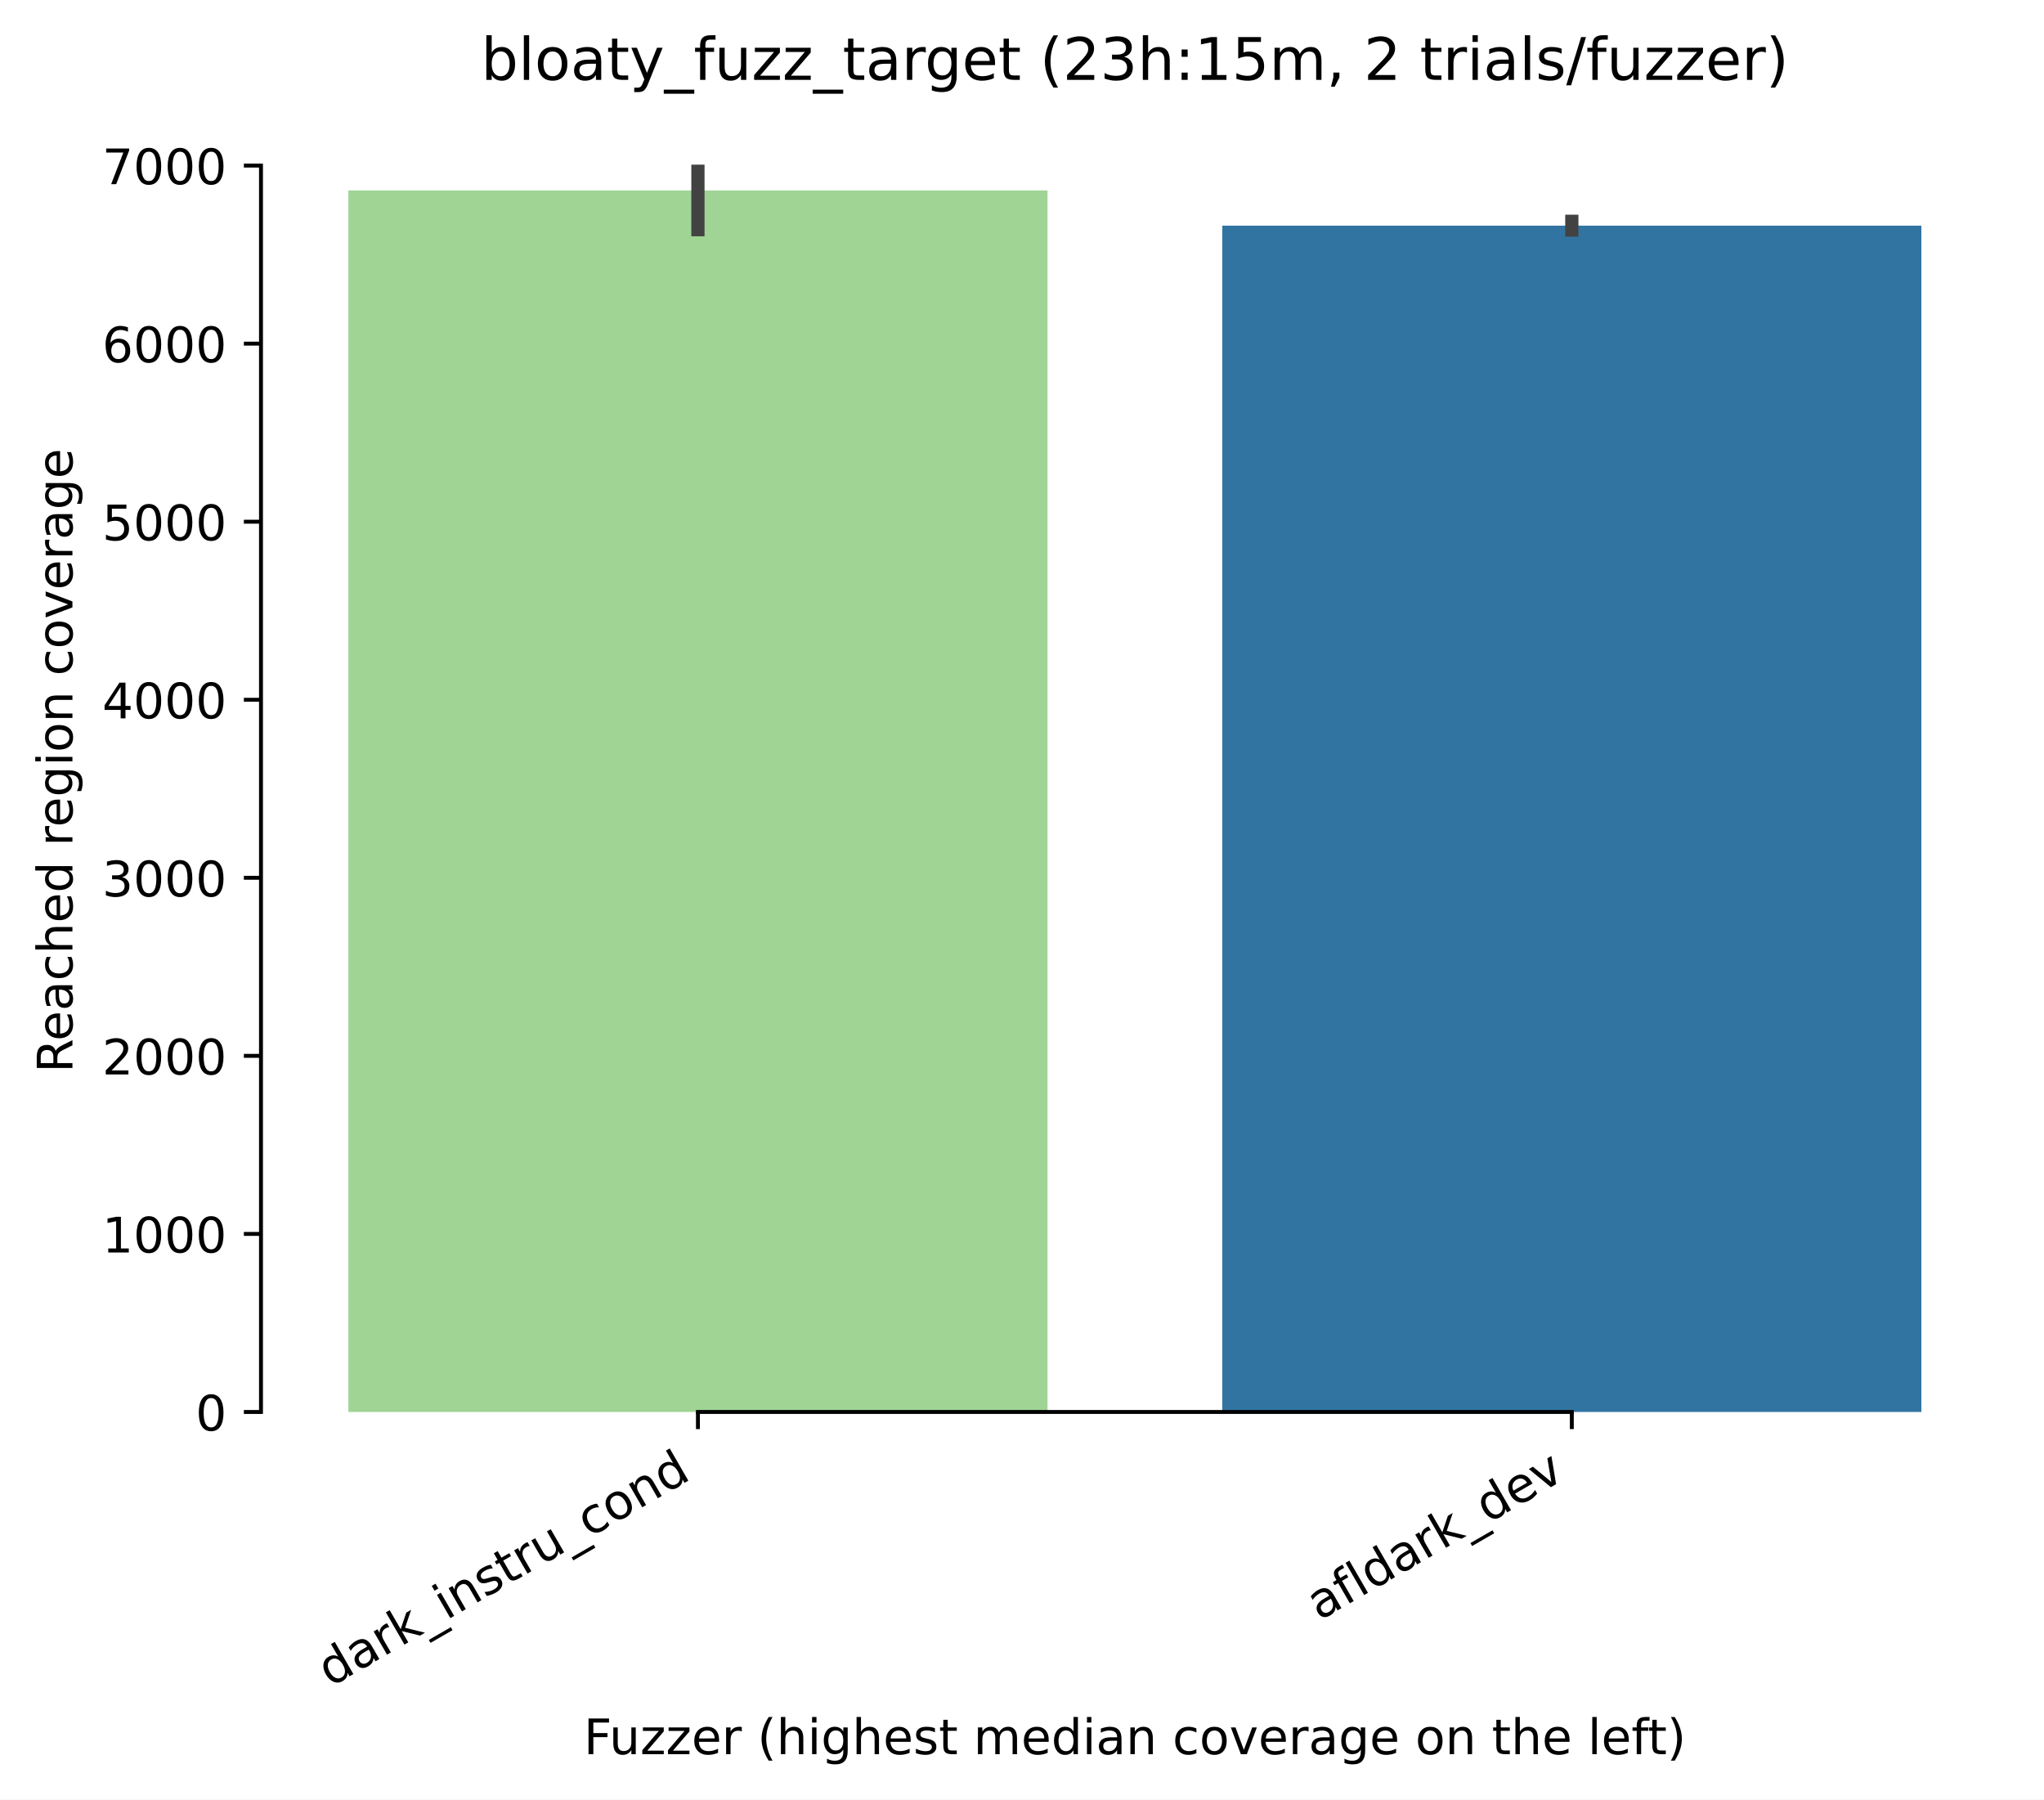
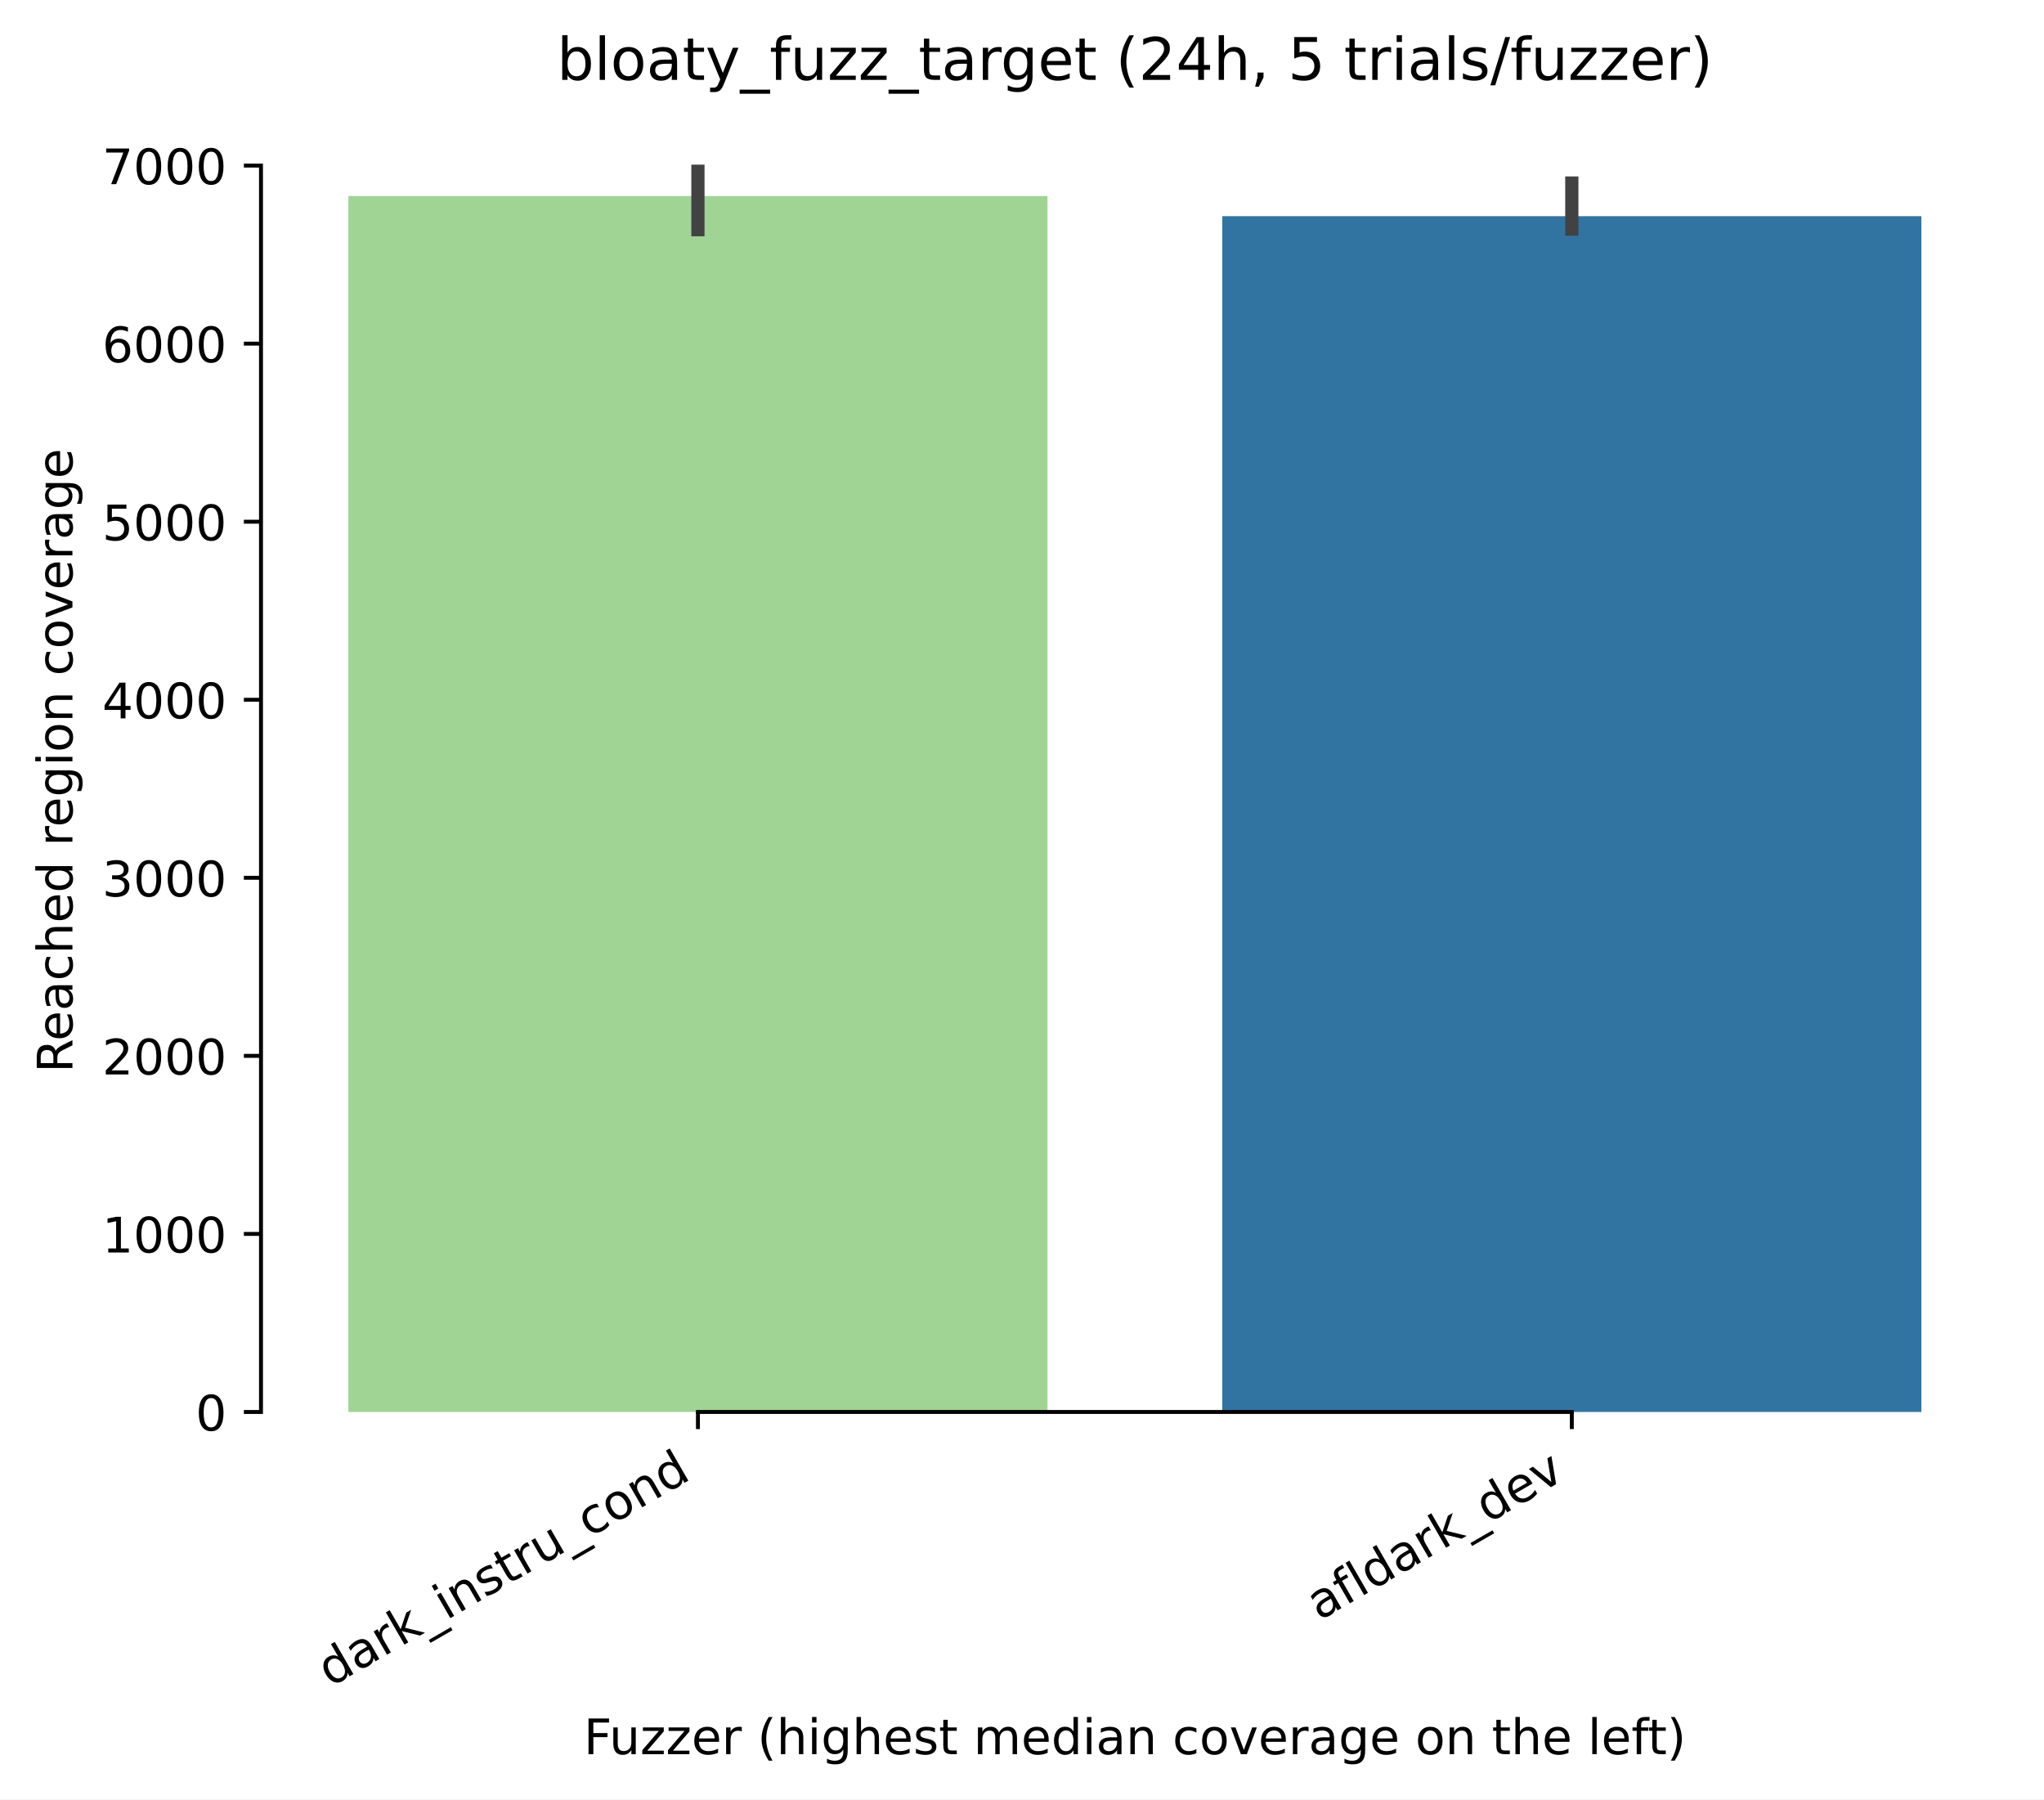
<svg xmlns="http://www.w3.org/2000/svg" xmlns:xlink="http://www.w3.org/1999/xlink" height="367.618pt" version="1.1" viewBox="0 0 417.648 367.618" width="417.648pt">
  <defs>
    <style type="text/css">*{stroke-linecap:butt;stroke-linejoin:round;}</style>
  </defs>
  <g id="figure_1">
    <g id="patch_1">
      <path d="M 0 367.618  L 417.648 367.618  L 417.648 0  L 0 0  z " style="fill:#ffffff;" />
    </g>
    <g id="axes_1">
      <g id="patch_2">
        <path d="M 53.328 288.43  L 410.448 288.43  L 410.448 22.318  L 53.328 22.318  z " style="fill:#ffffff;" />
      </g>
      <g id="patch_3">
-         <path clip-path="url(#pddb8ed776d)" d="M 71.184 288.43  L 214.032 288.43  L 214.032 38.9  L 71.184 38.9  z " style="fill:#9fd495;" />
+         <path clip-path="url(#p7dbc132bce)" d="M 71.184 288.43  L 214.032 288.43  L 214.032 40.046  L 71.184 40.046  z " style="fill:#9fd495;" />
      </g>
      <g id="patch_4">
-         <path clip-path="url(#pddb8ed776d)" d="M 249.744 288.43  L 392.592 288.43  L 392.592 46.102  L 249.744 46.102  z " style="fill:#3274a1;" />
+         <path clip-path="url(#p7dbc132bce)" d="M 249.744 288.43  L 392.592 288.43  L 392.592 44.156  L 249.744 44.156  z " style="fill:#3274a1;" />
      </g>
      <g id="matplotlib.axis_1">
        <g id="xtick_1">
          <g id="line2d_1">
            <defs>
-               <path d="M 0 0  L 0 3.5  " id="mff7bb08f74" style="stroke:#000000;stroke-width:0.8;" />
+               <path d="M 0 0  L 0 3.5  " id="m4d929a9801" style="stroke:#000000;stroke-width:0.8;" />
            </defs>
            <g>
-               <use style="stroke:#000000;stroke-width:0.8;" x="142.608" xlink:href="#mff7bb08f74" y="288.43" />
+               <use style="stroke:#000000;stroke-width:0.8;" x="142.608" xlink:href="#m4d929a9801" y="288.43" />
            </g>
          </g>
          <g id="text_1">
            <g transform="translate(67.4923 344.6981)rotate(-30)scale(0.1 -0.1)">
              <defs>
                <path d="M 45.406 46.391  L 45.406 75.984  L 54.391 75.984  L 54.391 0  L 45.406 0  L 45.406 8.203  Q 42.578 3.328 38.25 0.953  Q 33.938 -1.422 27.875 -1.422  Q 17.969 -1.422 11.734 6.484  Q 5.516 14.406 5.516 27.297  Q 5.516 40.188 11.734 48.094  Q 17.969 56 27.875 56  Q 33.938 56 38.25 53.625  Q 42.578 51.266 45.406 46.391  z M 14.797 27.297  Q 14.797 17.391 18.875 11.75  Q 22.953 6.109 30.078 6.109  Q 37.203 6.109 41.297 11.75  Q 45.406 17.391 45.406 27.297  Q 45.406 37.203 41.297 42.844  Q 37.203 48.484 30.078 48.484  Q 22.953 48.484 18.875 42.844  Q 14.797 37.203 14.797 27.297  z " id="DejaVuSans-100" />
                <path d="M 34.281 27.484  Q 23.391 27.484 19.188 25  Q 14.984 22.516 14.984 16.5  Q 14.984 11.719 18.141 8.906  Q 21.297 6.109 26.703 6.109  Q 34.188 6.109 38.703 11.406  Q 43.219 16.703 43.219 25.484  L 43.219 27.484  z M 52.203 31.203  L 52.203 0  L 43.219 0  L 43.219 8.297  Q 40.141 3.328 35.547 0.953  Q 30.953 -1.422 24.312 -1.422  Q 15.922 -1.422 10.953 3.297  Q 6 8.016 6 15.922  Q 6 25.141 12.172 29.828  Q 18.359 34.516 30.609 34.516  L 43.219 34.516  L 43.219 35.406  Q 43.219 41.609 39.141 45  Q 35.062 48.391 27.688 48.391  Q 23 48.391 18.547 47.266  Q 14.109 46.141 10.016 43.891  L 10.016 52.203  Q 14.938 54.109 19.578 55.047  Q 24.219 56 28.609 56  Q 40.484 56 46.344 49.844  Q 52.203 43.703 52.203 31.203  z " id="DejaVuSans-97" />
                <path d="M 41.109 46.297  Q 39.594 47.172 37.812 47.578  Q 36.031 48 33.891 48  Q 26.266 48 22.188 43.047  Q 18.109 38.094 18.109 28.812  L 18.109 0  L 9.078 0  L 9.078 54.688  L 18.109 54.688  L 18.109 46.188  Q 20.953 51.172 25.484 53.578  Q 30.031 56 36.531 56  Q 37.453 56 38.578 55.875  Q 39.703 55.766 41.062 55.516  z " id="DejaVuSans-114" />
                <path d="M 9.078 75.984  L 18.109 75.984  L 18.109 31.109  L 44.922 54.688  L 56.391 54.688  L 27.391 29.109  L 57.625 0  L 45.906 0  L 18.109 26.703  L 18.109 0  L 9.078 0  z " id="DejaVuSans-107" />
                <path d="M 50.984 -16.609  L 50.984 -23.578  L -0.984 -23.578  L -0.984 -16.609  z " id="DejaVuSans-95" />
                <path d="M 9.422 54.688  L 18.406 54.688  L 18.406 0  L 9.422 0  z M 9.422 75.984  L 18.406 75.984  L 18.406 64.594  L 9.422 64.594  z " id="DejaVuSans-105" />
                <path d="M 54.891 33.016  L 54.891 0  L 45.906 0  L 45.906 32.719  Q 45.906 40.484 42.875 44.328  Q 39.844 48.188 33.797 48.188  Q 26.516 48.188 22.312 43.547  Q 18.109 38.922 18.109 30.906  L 18.109 0  L 9.078 0  L 9.078 54.688  L 18.109 54.688  L 18.109 46.188  Q 21.344 51.125 25.703 53.562  Q 30.078 56 35.797 56  Q 45.219 56 50.047 50.172  Q 54.891 44.344 54.891 33.016  z " id="DejaVuSans-110" />
                <path d="M 44.281 53.078  L 44.281 44.578  Q 40.484 46.531 36.375 47.5  Q 32.281 48.484 27.875 48.484  Q 21.188 48.484 17.844 46.438  Q 14.5 44.391 14.5 40.281  Q 14.5 37.156 16.891 35.375  Q 19.281 33.594 26.516 31.984  L 29.594 31.297  Q 39.156 29.25 43.188 25.516  Q 47.219 21.781 47.219 15.094  Q 47.219 7.469 41.188 3.016  Q 35.156 -1.422 24.609 -1.422  Q 20.219 -1.422 15.453 -0.562  Q 10.688 0.297 5.422 2  L 5.422 11.281  Q 10.406 8.688 15.234 7.391  Q 20.062 6.109 24.812 6.109  Q 31.156 6.109 34.562 8.281  Q 37.984 10.453 37.984 14.406  Q 37.984 18.062 35.516 20.016  Q 33.062 21.969 24.703 23.781  L 21.578 24.516  Q 13.234 26.266 9.516 29.906  Q 5.812 33.547 5.812 39.891  Q 5.812 47.609 11.281 51.797  Q 16.75 56 26.812 56  Q 31.781 56 36.172 55.266  Q 40.578 54.547 44.281 53.078  z " id="DejaVuSans-115" />
                <path d="M 18.312 70.219  L 18.312 54.688  L 36.812 54.688  L 36.812 47.703  L 18.312 47.703  L 18.312 18.016  Q 18.312 11.328 20.141 9.422  Q 21.969 7.516 27.594 7.516  L 36.812 7.516  L 36.812 0  L 27.594 0  Q 17.188 0 13.234 3.875  Q 9.281 7.766 9.281 18.016  L 9.281 47.703  L 2.688 47.703  L 2.688 54.688  L 9.281 54.688  L 9.281 70.219  z " id="DejaVuSans-116" />
                <path d="M 8.5 21.578  L 8.5 54.688  L 17.484 54.688  L 17.484 21.922  Q 17.484 14.156 20.5 10.266  Q 23.531 6.391 29.594 6.391  Q 36.859 6.391 41.078 11.031  Q 45.312 15.672 45.312 23.688  L 45.312 54.688  L 54.297 54.688  L 54.297 0  L 45.312 0  L 45.312 8.406  Q 42.047 3.422 37.719 1  Q 33.406 -1.422 27.688 -1.422  Q 18.266 -1.422 13.375 4.438  Q 8.5 10.297 8.5 21.578  z M 31.109 56  z " id="DejaVuSans-117" />
                <path d="M 48.781 52.594  L 48.781 44.188  Q 44.969 46.297 41.141 47.344  Q 37.312 48.391 33.406 48.391  Q 24.656 48.391 19.812 42.844  Q 14.984 37.312 14.984 27.297  Q 14.984 17.281 19.812 11.734  Q 24.656 6.203 33.406 6.203  Q 37.312 6.203 41.141 7.25  Q 44.969 8.297 48.781 10.406  L 48.781 2.094  Q 45.016 0.344 40.984 -0.531  Q 36.969 -1.422 32.422 -1.422  Q 20.062 -1.422 12.781 6.344  Q 5.516 14.109 5.516 27.297  Q 5.516 40.672 12.859 48.328  Q 20.219 56 33.016 56  Q 37.156 56 41.109 55.141  Q 45.062 54.297 48.781 52.594  z " id="DejaVuSans-99" />
                <path d="M 30.609 48.391  Q 23.391 48.391 19.188 42.75  Q 14.984 37.109 14.984 27.297  Q 14.984 17.484 19.156 11.844  Q 23.344 6.203 30.609 6.203  Q 37.797 6.203 41.984 11.859  Q 46.188 17.531 46.188 27.297  Q 46.188 37.016 41.984 42.703  Q 37.797 48.391 30.609 48.391  z M 30.609 56  Q 42.328 56 49.016 48.375  Q 55.719 40.766 55.719 27.297  Q 55.719 13.875 49.016 6.219  Q 42.328 -1.422 30.609 -1.422  Q 18.844 -1.422 12.172 6.219  Q 5.516 13.875 5.516 27.297  Q 5.516 40.766 12.172 48.375  Q 18.844 56 30.609 56  z " id="DejaVuSans-111" />
              </defs>
              <use xlink:href="#DejaVuSans-100" />
              <use x="63.477" xlink:href="#DejaVuSans-97" />
              <use x="124.756" xlink:href="#DejaVuSans-114" />
              <use x="165.869" xlink:href="#DejaVuSans-107" />
              <use x="223.779" xlink:href="#DejaVuSans-95" />
              <use x="273.779" xlink:href="#DejaVuSans-105" />
              <use x="301.562" xlink:href="#DejaVuSans-110" />
              <use x="364.941" xlink:href="#DejaVuSans-115" />
              <use x="417.041" xlink:href="#DejaVuSans-116" />
              <use x="456.25" xlink:href="#DejaVuSans-114" />
              <use x="497.363" xlink:href="#DejaVuSans-117" />
              <use x="560.742" xlink:href="#DejaVuSans-95" />
              <use x="610.742" xlink:href="#DejaVuSans-99" />
              <use x="665.723" xlink:href="#DejaVuSans-111" />
              <use x="726.904" xlink:href="#DejaVuSans-110" />
              <use x="790.283" xlink:href="#DejaVuSans-100" />
            </g>
          </g>
        </g>
        <g id="xtick_2">
          <g id="line2d_2">
            <g>
-               <use style="stroke:#000000;stroke-width:0.8;" x="321.168" xlink:href="#mff7bb08f74" y="288.43" />
+               <use style="stroke:#000000;stroke-width:0.8;" x="321.168" xlink:href="#m4d929a9801" y="288.43" />
            </g>
          </g>
          <g id="text_2">
            <g transform="translate(269.5649 331.1231)rotate(-30)scale(0.1 -0.1)">
              <defs>
                <path d="M 37.109 75.984  L 37.109 68.5  L 28.516 68.5  Q 23.688 68.5 21.797 66.547  Q 19.922 64.594 19.922 59.516  L 19.922 54.688  L 34.719 54.688  L 34.719 47.703  L 19.922 47.703  L 19.922 0  L 10.891 0  L 10.891 47.703  L 2.297 47.703  L 2.297 54.688  L 10.891 54.688  L 10.891 58.5  Q 10.891 67.625 15.141 71.797  Q 19.391 75.984 28.609 75.984  z " id="DejaVuSans-102" />
                <path d="M 9.422 75.984  L 18.406 75.984  L 18.406 0  L 9.422 0  z " id="DejaVuSans-108" />
                <path d="M 56.203 29.594  L 56.203 25.203  L 14.891 25.203  Q 15.484 15.922 20.484 11.062  Q 25.484 6.203 34.422 6.203  Q 39.594 6.203 44.453 7.469  Q 49.312 8.734 54.109 11.281  L 54.109 2.781  Q 49.266 0.734 44.188 -0.344  Q 39.109 -1.422 33.891 -1.422  Q 20.797 -1.422 13.156 6.188  Q 5.516 13.812 5.516 26.812  Q 5.516 40.234 12.766 48.109  Q 20.016 56 32.328 56  Q 43.359 56 49.781 48.891  Q 56.203 41.797 56.203 29.594  z M 47.219 32.234  Q 47.125 39.594 43.094 43.984  Q 39.062 48.391 32.422 48.391  Q 24.906 48.391 20.391 44.141  Q 15.875 39.891 15.188 32.172  z " id="DejaVuSans-101" />
                <path d="M 2.984 54.688  L 12.5 54.688  L 29.594 8.797  L 46.688 54.688  L 56.203 54.688  L 35.688 0  L 23.484 0  z " id="DejaVuSans-118" />
              </defs>
              <use xlink:href="#DejaVuSans-97" />
              <use x="61.279" xlink:href="#DejaVuSans-102" />
              <use x="96.484" xlink:href="#DejaVuSans-108" />
              <use x="124.268" xlink:href="#DejaVuSans-100" />
              <use x="187.744" xlink:href="#DejaVuSans-97" />
              <use x="249.023" xlink:href="#DejaVuSans-114" />
              <use x="290.137" xlink:href="#DejaVuSans-107" />
              <use x="348.047" xlink:href="#DejaVuSans-95" />
              <use x="398.047" xlink:href="#DejaVuSans-100" />
              <use x="461.523" xlink:href="#DejaVuSans-101" />
              <use x="523.047" xlink:href="#DejaVuSans-118" />
            </g>
          </g>
        </g>
        <g id="text_3">
          <g transform="translate(119.2702 358.3384)scale(0.1 -0.1)">
            <defs>
              <path d="M 9.812 72.906  L 51.703 72.906  L 51.703 64.594  L 19.672 64.594  L 19.672 43.109  L 48.578 43.109  L 48.578 34.812  L 19.672 34.812  L 19.672 0  L 9.812 0  z " id="DejaVuSans-70" />
              <path d="M 5.516 54.688  L 48.188 54.688  L 48.188 46.484  L 14.406 7.172  L 48.188 7.172  L 48.188 0  L 4.297 0  L 4.297 8.203  L 38.094 47.516  L 5.516 47.516  z " id="DejaVuSans-122" />
              <path id="DejaVuSans-32" />
              <path d="M 31 75.875  Q 24.469 64.656 21.281 53.656  Q 18.109 42.672 18.109 31.391  Q 18.109 20.125 21.312 9.062  Q 24.516 -2 31 -13.188  L 23.188 -13.188  Q 15.875 -1.703 12.234 9.375  Q 8.594 20.453 8.594 31.391  Q 8.594 42.281 12.203 53.312  Q 15.828 64.359 23.188 75.875  z " id="DejaVuSans-40" />
              <path d="M 54.891 33.016  L 54.891 0  L 45.906 0  L 45.906 32.719  Q 45.906 40.484 42.875 44.328  Q 39.844 48.188 33.797 48.188  Q 26.516 48.188 22.312 43.547  Q 18.109 38.922 18.109 30.906  L 18.109 0  L 9.078 0  L 9.078 75.984  L 18.109 75.984  L 18.109 46.188  Q 21.344 51.125 25.703 53.562  Q 30.078 56 35.797 56  Q 45.219 56 50.047 50.172  Q 54.891 44.344 54.891 33.016  z " id="DejaVuSans-104" />
              <path d="M 45.406 27.984  Q 45.406 37.75 41.375 43.109  Q 37.359 48.484 30.078 48.484  Q 22.859 48.484 18.828 43.109  Q 14.797 37.75 14.797 27.984  Q 14.797 18.266 18.828 12.891  Q 22.859 7.516 30.078 7.516  Q 37.359 7.516 41.375 12.891  Q 45.406 18.266 45.406 27.984  z M 54.391 6.781  Q 54.391 -7.172 48.188 -13.984  Q 42 -20.797 29.203 -20.797  Q 24.469 -20.797 20.266 -20.094  Q 16.062 -19.391 12.109 -17.922  L 12.109 -9.188  Q 16.062 -11.328 19.922 -12.344  Q 23.781 -13.375 27.781 -13.375  Q 36.625 -13.375 41.016 -8.766  Q 45.406 -4.156 45.406 5.172  L 45.406 9.625  Q 42.625 4.781 38.281 2.391  Q 33.938 0 27.875 0  Q 17.828 0 11.672 7.656  Q 5.516 15.328 5.516 27.984  Q 5.516 40.672 11.672 48.328  Q 17.828 56 27.875 56  Q 33.938 56 38.281 53.609  Q 42.625 51.219 45.406 46.391  L 45.406 54.688  L 54.391 54.688  z " id="DejaVuSans-103" />
              <path d="M 52 44.188  Q 55.375 50.25 60.062 53.125  Q 64.75 56 71.094 56  Q 79.641 56 84.281 50.016  Q 88.922 44.047 88.922 33.016  L 88.922 0  L 79.891 0  L 79.891 32.719  Q 79.891 40.578 77.094 44.375  Q 74.312 48.188 68.609 48.188  Q 61.625 48.188 57.562 43.547  Q 53.516 38.922 53.516 30.906  L 53.516 0  L 44.484 0  L 44.484 32.719  Q 44.484 40.625 41.703 44.406  Q 38.922 48.188 33.109 48.188  Q 26.219 48.188 22.156 43.531  Q 18.109 38.875 18.109 30.906  L 18.109 0  L 9.078 0  L 9.078 54.688  L 18.109 54.688  L 18.109 46.188  Q 21.188 51.219 25.484 53.609  Q 29.781 56 35.688 56  Q 41.656 56 45.828 52.969  Q 50 49.953 52 44.188  z " id="DejaVuSans-109" />
              <path d="M 8.016 75.875  L 15.828 75.875  Q 23.141 64.359 26.781 53.312  Q 30.422 42.281 30.422 31.391  Q 30.422 20.453 26.781 9.375  Q 23.141 -1.703 15.828 -13.188  L 8.016 -13.188  Q 14.5 -2 17.703 9.062  Q 20.906 20.125 20.906 31.391  Q 20.906 42.672 17.703 53.656  Q 14.5 64.656 8.016 75.875  z " id="DejaVuSans-41" />
            </defs>
            <use xlink:href="#DejaVuSans-70" />
            <use x="52.02" xlink:href="#DejaVuSans-117" />
            <use x="115.398" xlink:href="#DejaVuSans-122" />
            <use x="167.889" xlink:href="#DejaVuSans-122" />
            <use x="220.379" xlink:href="#DejaVuSans-101" />
            <use x="281.902" xlink:href="#DejaVuSans-114" />
            <use x="323.016" xlink:href="#DejaVuSans-32" />
            <use x="354.803" xlink:href="#DejaVuSans-40" />
            <use x="393.816" xlink:href="#DejaVuSans-104" />
            <use x="457.195" xlink:href="#DejaVuSans-105" />
            <use x="484.979" xlink:href="#DejaVuSans-103" />
            <use x="548.455" xlink:href="#DejaVuSans-104" />
            <use x="611.834" xlink:href="#DejaVuSans-101" />
            <use x="673.357" xlink:href="#DejaVuSans-115" />
            <use x="725.457" xlink:href="#DejaVuSans-116" />
            <use x="764.666" xlink:href="#DejaVuSans-32" />
            <use x="796.453" xlink:href="#DejaVuSans-109" />
            <use x="893.865" xlink:href="#DejaVuSans-101" />
            <use x="955.389" xlink:href="#DejaVuSans-100" />
            <use x="1018.865" xlink:href="#DejaVuSans-105" />
            <use x="1046.648" xlink:href="#DejaVuSans-97" />
            <use x="1107.928" xlink:href="#DejaVuSans-110" />
            <use x="1171.307" xlink:href="#DejaVuSans-32" />
            <use x="1203.094" xlink:href="#DejaVuSans-99" />
            <use x="1258.074" xlink:href="#DejaVuSans-111" />
            <use x="1319.256" xlink:href="#DejaVuSans-118" />
            <use x="1378.436" xlink:href="#DejaVuSans-101" />
            <use x="1439.959" xlink:href="#DejaVuSans-114" />
            <use x="1481.072" xlink:href="#DejaVuSans-97" />
            <use x="1542.352" xlink:href="#DejaVuSans-103" />
            <use x="1605.828" xlink:href="#DejaVuSans-101" />
            <use x="1667.352" xlink:href="#DejaVuSans-32" />
            <use x="1699.139" xlink:href="#DejaVuSans-111" />
            <use x="1760.32" xlink:href="#DejaVuSans-110" />
            <use x="1823.699" xlink:href="#DejaVuSans-32" />
            <use x="1855.486" xlink:href="#DejaVuSans-116" />
            <use x="1894.695" xlink:href="#DejaVuSans-104" />
            <use x="1958.074" xlink:href="#DejaVuSans-101" />
            <use x="2019.598" xlink:href="#DejaVuSans-32" />
            <use x="2051.385" xlink:href="#DejaVuSans-108" />
            <use x="2079.168" xlink:href="#DejaVuSans-101" />
            <use x="2140.691" xlink:href="#DejaVuSans-102" />
            <use x="2174.146" xlink:href="#DejaVuSans-116" />
            <use x="2213.355" xlink:href="#DejaVuSans-41" />
          </g>
        </g>
      </g>
      <g id="matplotlib.axis_2">
        <g id="ytick_1">
          <g id="line2d_3">
            <defs>
-               <path d="M 0 0  L -3.5 0  " id="md5f8215c34" style="stroke:#000000;stroke-width:0.8;" />
+               <path d="M 0 0  L -3.5 0  " id="m8fe3a5c6f3" style="stroke:#000000;stroke-width:0.8;" />
            </defs>
            <g>
-               <use style="stroke:#000000;stroke-width:0.8;" x="53.328" xlink:href="#md5f8215c34" y="288.43" />
+               <use style="stroke:#000000;stroke-width:0.8;" x="53.328" xlink:href="#m8fe3a5c6f3" y="288.43" />
            </g>
          </g>
          <g id="text_4">
            <g transform="translate(39.96563 292.2293)scale(0.1 -0.1)">
              <defs>
                <path d="M 31.781 66.406  Q 24.172 66.406 20.328 58.906  Q 16.5 51.422 16.5 36.375  Q 16.5 21.391 20.328 13.891  Q 24.172 6.391 31.781 6.391  Q 39.453 6.391 43.281 13.891  Q 47.125 21.391 47.125 36.375  Q 47.125 51.422 43.281 58.906  Q 39.453 66.406 31.781 66.406  z M 31.781 74.219  Q 44.047 74.219 50.516 64.516  Q 56.984 54.828 56.984 36.375  Q 56.984 17.969 50.516 8.266  Q 44.047 -1.422 31.781 -1.422  Q 19.531 -1.422 13.062 8.266  Q 6.594 17.969 6.594 36.375  Q 6.594 54.828 13.062 64.516  Q 19.531 74.219 31.781 74.219  z " id="DejaVuSans-48" />
              </defs>
              <use xlink:href="#DejaVuSans-48" />
            </g>
          </g>
        </g>
        <g id="ytick_2">
          <g id="line2d_4">
            <g>
-               <use style="stroke:#000000;stroke-width:0.8;" x="53.328" xlink:href="#md5f8215c34" y="252.058" />
+               <use style="stroke:#000000;stroke-width:0.8;" x="53.328" xlink:href="#m8fe3a5c6f3" y="252.058" />
            </g>
          </g>
          <g id="text_5">
            <g transform="translate(20.87813 255.8574)scale(0.1 -0.1)">
              <defs>
                <path d="M 12.406 8.297  L 28.516 8.297  L 28.516 63.922  L 10.984 60.406  L 10.984 69.391  L 28.422 72.906  L 38.281 72.906  L 38.281 8.297  L 54.391 8.297  L 54.391 0  L 12.406 0  z " id="DejaVuSans-49" />
              </defs>
              <use xlink:href="#DejaVuSans-49" />
              <use x="63.623" xlink:href="#DejaVuSans-48" />
              <use x="127.246" xlink:href="#DejaVuSans-48" />
              <use x="190.869" xlink:href="#DejaVuSans-48" />
            </g>
          </g>
        </g>
        <g id="ytick_3">
          <g id="line2d_5">
            <g>
-               <use style="stroke:#000000;stroke-width:0.8;" x="53.328" xlink:href="#md5f8215c34" y="215.686" />
+               <use style="stroke:#000000;stroke-width:0.8;" x="53.328" xlink:href="#m8fe3a5c6f3" y="215.686" />
            </g>
          </g>
          <g id="text_6">
            <g transform="translate(20.87813 219.4854)scale(0.1 -0.1)">
              <defs>
                <path d="M 19.188 8.297  L 53.609 8.297  L 53.609 0  L 7.328 0  L 7.328 8.297  Q 12.938 14.109 22.625 23.891  Q 32.328 33.688 34.812 36.531  Q 39.547 41.844 41.422 45.531  Q 43.312 49.219 43.312 52.781  Q 43.312 58.594 39.234 62.25  Q 35.156 65.922 28.609 65.922  Q 23.969 65.922 18.812 64.312  Q 13.672 62.703 7.812 59.422  L 7.812 69.391  Q 13.766 71.781 18.938 73  Q 24.125 74.219 28.422 74.219  Q 39.75 74.219 46.484 68.547  Q 53.219 62.891 53.219 53.422  Q 53.219 48.922 51.531 44.891  Q 49.859 40.875 45.406 35.406  Q 44.188 33.984 37.641 27.219  Q 31.109 20.453 19.188 8.297  z " id="DejaVuSans-50" />
              </defs>
              <use xlink:href="#DejaVuSans-50" />
              <use x="63.623" xlink:href="#DejaVuSans-48" />
              <use x="127.246" xlink:href="#DejaVuSans-48" />
              <use x="190.869" xlink:href="#DejaVuSans-48" />
            </g>
          </g>
        </g>
        <g id="ytick_4">
          <g id="line2d_6">
            <g>
-               <use style="stroke:#000000;stroke-width:0.8;" x="53.328" xlink:href="#md5f8215c34" y="179.314" />
+               <use style="stroke:#000000;stroke-width:0.8;" x="53.328" xlink:href="#m8fe3a5c6f3" y="179.314" />
            </g>
          </g>
          <g id="text_7">
            <g transform="translate(20.87813 183.1134)scale(0.1 -0.1)">
              <defs>
                <path d="M 40.578 39.312  Q 47.656 37.797 51.625 33  Q 55.609 28.219 55.609 21.188  Q 55.609 10.406 48.188 4.484  Q 40.766 -1.422 27.094 -1.422  Q 22.516 -1.422 17.656 -0.516  Q 12.797 0.391 7.625 2.203  L 7.625 11.719  Q 11.719 9.328 16.594 8.109  Q 21.484 6.891 26.812 6.891  Q 36.078 6.891 40.938 10.547  Q 45.797 14.203 45.797 21.188  Q 45.797 27.641 41.281 31.266  Q 36.766 34.906 28.719 34.906  L 20.219 34.906  L 20.219 43.016  L 29.109 43.016  Q 36.375 43.016 40.234 45.922  Q 44.094 48.828 44.094 54.297  Q 44.094 59.906 40.109 62.906  Q 36.141 65.922 28.719 65.922  Q 24.656 65.922 20.016 65.031  Q 15.375 64.156 9.812 62.312  L 9.812 71.094  Q 15.438 72.656 20.344 73.438  Q 25.25 74.219 29.594 74.219  Q 40.828 74.219 47.359 69.109  Q 53.906 64.016 53.906 55.328  Q 53.906 49.266 50.438 45.094  Q 46.969 40.922 40.578 39.312  z " id="DejaVuSans-51" />
              </defs>
              <use xlink:href="#DejaVuSans-51" />
              <use x="63.623" xlink:href="#DejaVuSans-48" />
              <use x="127.246" xlink:href="#DejaVuSans-48" />
              <use x="190.869" xlink:href="#DejaVuSans-48" />
            </g>
          </g>
        </g>
        <g id="ytick_5">
          <g id="line2d_7">
            <g>
-               <use style="stroke:#000000;stroke-width:0.8;" x="53.328" xlink:href="#md5f8215c34" y="142.942" />
+               <use style="stroke:#000000;stroke-width:0.8;" x="53.328" xlink:href="#m8fe3a5c6f3" y="142.942" />
            </g>
          </g>
          <g id="text_8">
            <g transform="translate(20.87813 146.7414)scale(0.1 -0.1)">
              <defs>
                <path d="M 37.797 64.312  L 12.891 25.391  L 37.797 25.391  z M 35.203 72.906  L 47.609 72.906  L 47.609 25.391  L 58.016 25.391  L 58.016 17.188  L 47.609 17.188  L 47.609 0  L 37.797 0  L 37.797 17.188  L 4.891 17.188  L 4.891 26.703  z " id="DejaVuSans-52" />
              </defs>
              <use xlink:href="#DejaVuSans-52" />
              <use x="63.623" xlink:href="#DejaVuSans-48" />
              <use x="127.246" xlink:href="#DejaVuSans-48" />
              <use x="190.869" xlink:href="#DejaVuSans-48" />
            </g>
          </g>
        </g>
        <g id="ytick_6">
          <g id="line2d_8">
            <g>
-               <use style="stroke:#000000;stroke-width:0.8;" x="53.328" xlink:href="#md5f8215c34" y="106.57" />
+               <use style="stroke:#000000;stroke-width:0.8;" x="53.328" xlink:href="#m8fe3a5c6f3" y="106.57" />
            </g>
          </g>
          <g id="text_9">
            <g transform="translate(20.87813 110.3694)scale(0.1 -0.1)">
              <defs>
                <path d="M 10.797 72.906  L 49.516 72.906  L 49.516 64.594  L 19.828 64.594  L 19.828 46.734  Q 21.969 47.469 24.109 47.828  Q 26.266 48.188 28.422 48.188  Q 40.625 48.188 47.75 41.5  Q 54.891 34.812 54.891 23.391  Q 54.891 11.625 47.562 5.094  Q 40.234 -1.422 26.906 -1.422  Q 22.312 -1.422 17.547 -0.641  Q 12.797 0.141 7.719 1.703  L 7.719 11.625  Q 12.109 9.234 16.797 8.062  Q 21.484 6.891 26.703 6.891  Q 35.156 6.891 40.078 11.328  Q 45.016 15.766 45.016 23.391  Q 45.016 31 40.078 35.438  Q 35.156 39.891 26.703 39.891  Q 22.75 39.891 18.812 39.016  Q 14.891 38.141 10.797 36.281  z " id="DejaVuSans-53" />
              </defs>
              <use xlink:href="#DejaVuSans-53" />
              <use x="63.623" xlink:href="#DejaVuSans-48" />
              <use x="127.246" xlink:href="#DejaVuSans-48" />
              <use x="190.869" xlink:href="#DejaVuSans-48" />
            </g>
          </g>
        </g>
        <g id="ytick_7">
          <g id="line2d_9">
            <g>
-               <use style="stroke:#000000;stroke-width:0.8;" x="53.328" xlink:href="#md5f8215c34" y="70.198" />
+               <use style="stroke:#000000;stroke-width:0.8;" x="53.328" xlink:href="#m8fe3a5c6f3" y="70.198" />
            </g>
          </g>
          <g id="text_10">
            <g transform="translate(20.87813 73.99743)scale(0.1 -0.1)">
              <defs>
                <path d="M 33.016 40.375  Q 26.375 40.375 22.484 35.828  Q 18.609 31.297 18.609 23.391  Q 18.609 15.531 22.484 10.953  Q 26.375 6.391 33.016 6.391  Q 39.656 6.391 43.531 10.953  Q 47.406 15.531 47.406 23.391  Q 47.406 31.297 43.531 35.828  Q 39.656 40.375 33.016 40.375  z M 52.594 71.297  L 52.594 62.312  Q 48.875 64.062 45.094 64.984  Q 41.312 65.922 37.594 65.922  Q 27.828 65.922 22.672 59.328  Q 17.531 52.734 16.797 39.406  Q 19.672 43.656 24.016 45.922  Q 28.375 48.188 33.594 48.188  Q 44.578 48.188 50.953 41.516  Q 57.328 34.859 57.328 23.391  Q 57.328 12.156 50.688 5.359  Q 44.047 -1.422 33.016 -1.422  Q 20.359 -1.422 13.672 8.266  Q 6.984 17.969 6.984 36.375  Q 6.984 53.656 15.188 63.938  Q 23.391 74.219 37.203 74.219  Q 40.922 74.219 44.703 73.484  Q 48.484 72.75 52.594 71.297  z " id="DejaVuSans-54" />
              </defs>
              <use xlink:href="#DejaVuSans-54" />
              <use x="63.623" xlink:href="#DejaVuSans-48" />
              <use x="127.246" xlink:href="#DejaVuSans-48" />
              <use x="190.869" xlink:href="#DejaVuSans-48" />
            </g>
          </g>
        </g>
        <g id="ytick_8">
          <g id="line2d_10">
            <g>
-               <use style="stroke:#000000;stroke-width:0.8;" x="53.328" xlink:href="#md5f8215c34" y="33.826" />
+               <use style="stroke:#000000;stroke-width:0.8;" x="53.328" xlink:href="#m8fe3a5c6f3" y="33.826" />
            </g>
          </g>
          <g id="text_11">
            <g transform="translate(20.87813 37.62544)scale(0.1 -0.1)">
              <defs>
                <path d="M 8.203 72.906  L 55.078 72.906  L 55.078 68.703  L 28.609 0  L 18.312 0  L 43.219 64.594  L 8.203 64.594  z " id="DejaVuSans-55" />
              </defs>
              <use xlink:href="#DejaVuSans-55" />
              <use x="63.623" xlink:href="#DejaVuSans-48" />
              <use x="127.246" xlink:href="#DejaVuSans-48" />
              <use x="190.869" xlink:href="#DejaVuSans-48" />
            </g>
          </g>
        </g>
        <g id="text_12">
          <g transform="translate(14.79844 219.1366)rotate(-90)scale(0.1 -0.1)">
            <defs>
              <path d="M 44.391 34.188  Q 47.562 33.109 50.562 29.594  Q 53.562 26.078 56.594 19.922  L 66.609 0  L 56 0  L 46.688 18.703  Q 43.062 26.031 39.672 28.422  Q 36.281 30.812 30.422 30.812  L 19.672 30.812  L 19.672 0  L 9.812 0  L 9.812 72.906  L 32.078 72.906  Q 44.578 72.906 50.734 67.672  Q 56.891 62.453 56.891 51.906  Q 56.891 45.016 53.688 40.469  Q 50.484 35.938 44.391 34.188  z M 19.672 64.797  L 19.672 38.922  L 32.078 38.922  Q 39.203 38.922 42.844 42.219  Q 46.484 45.516 46.484 51.906  Q 46.484 58.297 42.844 61.547  Q 39.203 64.797 32.078 64.797  z " id="DejaVuSans-82" />
            </defs>
            <use xlink:href="#DejaVuSans-82" />
            <use x="64.982" xlink:href="#DejaVuSans-101" />
            <use x="126.506" xlink:href="#DejaVuSans-97" />
            <use x="187.785" xlink:href="#DejaVuSans-99" />
            <use x="242.766" xlink:href="#DejaVuSans-104" />
            <use x="306.145" xlink:href="#DejaVuSans-101" />
            <use x="367.668" xlink:href="#DejaVuSans-100" />
            <use x="431.145" xlink:href="#DejaVuSans-32" />
            <use x="462.932" xlink:href="#DejaVuSans-114" />
            <use x="501.795" xlink:href="#DejaVuSans-101" />
            <use x="563.318" xlink:href="#DejaVuSans-103" />
            <use x="626.795" xlink:href="#DejaVuSans-105" />
            <use x="654.578" xlink:href="#DejaVuSans-111" />
            <use x="715.76" xlink:href="#DejaVuSans-110" />
            <use x="779.139" xlink:href="#DejaVuSans-32" />
            <use x="810.926" xlink:href="#DejaVuSans-99" />
            <use x="865.906" xlink:href="#DejaVuSans-111" />
            <use x="927.088" xlink:href="#DejaVuSans-118" />
            <use x="986.268" xlink:href="#DejaVuSans-101" />
            <use x="1047.791" xlink:href="#DejaVuSans-114" />
            <use x="1088.904" xlink:href="#DejaVuSans-97" />
            <use x="1150.184" xlink:href="#DejaVuSans-103" />
            <use x="1213.66" xlink:href="#DejaVuSans-101" />
          </g>
        </g>
      </g>
      <g id="line2d_11">
-         <path clip-path="url(#pddb8ed776d)" d="M 142.608 46.92  L 142.608 34.99  " style="fill:none;stroke:#424242;stroke-linecap:square;stroke-width:2.7;" />
+         <path clip-path="url(#p7dbc132bce)" d="M 142.608 46.92  L 142.608 34.99  " style="fill:none;stroke:#424242;stroke-linecap:square;stroke-width:2.7;" />
      </g>
      <g id="line2d_12">
-         <path clip-path="url(#pddb8ed776d)" d="M 321.168 46.993  L 321.168 45.211  " style="fill:none;stroke:#424242;stroke-linecap:square;stroke-width:2.7;" />
+         <path clip-path="url(#p7dbc132bce)" d="M 321.168 46.811  L 321.168 37.391  " style="fill:none;stroke:#424242;stroke-linecap:square;stroke-width:2.7;" />
      </g>
      <g id="patch_5">
        <path d="M 53.328 288.43  L 53.328 33.826  " style="fill:none;stroke:#000000;stroke-linecap:square;stroke-linejoin:miter;stroke-width:0.8;" />
      </g>
      <g id="patch_6">
        <path d="M 142.608 288.43  L 321.168 288.43  " style="fill:none;stroke:#000000;stroke-linecap:square;stroke-linejoin:miter;stroke-width:0.8;" />
      </g>
      <g id="text_13">
-         <g transform="translate(98.29156 16.31812)scale(0.12 -0.12)">
+         <g transform="translate(113.7922 16.31812)scale(0.12 -0.12)">
          <defs>
            <path d="M 48.688 27.297  Q 48.688 37.203 44.609 42.844  Q 40.531 48.484 33.406 48.484  Q 26.266 48.484 22.188 42.844  Q 18.109 37.203 18.109 27.297  Q 18.109 17.391 22.188 11.75  Q 26.266 6.109 33.406 6.109  Q 40.531 6.109 44.609 11.75  Q 48.688 17.391 48.688 27.297  z M 18.109 46.391  Q 20.953 51.266 25.266 53.625  Q 29.594 56 35.594 56  Q 45.562 56 51.781 48.094  Q 58.016 40.188 58.016 27.297  Q 58.016 14.406 51.781 6.484  Q 45.562 -1.422 35.594 -1.422  Q 29.594 -1.422 25.266 0.953  Q 20.953 3.328 18.109 8.203  L 18.109 0  L 9.078 0  L 9.078 75.984  L 18.109 75.984  z " id="DejaVuSans-98" />
            <path d="M 32.172 -5.078  Q 28.375 -14.844 24.75 -17.812  Q 21.141 -20.797 15.094 -20.797  L 7.906 -20.797  L 7.906 -13.281  L 13.188 -13.281  Q 16.891 -13.281 18.938 -11.516  Q 21 -9.766 23.484 -3.219  L 25.094 0.875  L 2.984 54.688  L 12.5 54.688  L 29.594 11.922  L 46.688 54.688  L 56.203 54.688  z " id="DejaVuSans-121" />
-             <path d="M 11.719 12.406  L 22.016 12.406  L 22.016 0  L 11.719 0  z M 11.719 51.703  L 22.016 51.703  L 22.016 39.312  L 11.719 39.312  z " id="DejaVuSans-58" />
            <path d="M 11.719 12.406  L 22.016 12.406  L 22.016 4  L 14.016 -11.625  L 7.719 -11.625  L 11.719 4  z " id="DejaVuSans-44" />
            <path d="M 25.391 72.906  L 33.688 72.906  L 8.297 -9.281  L 0 -9.281  z " id="DejaVuSans-47" />
          </defs>
          <use xlink:href="#DejaVuSans-98" />
          <use x="63.477" xlink:href="#DejaVuSans-108" />
          <use x="91.26" xlink:href="#DejaVuSans-111" />
          <use x="152.441" xlink:href="#DejaVuSans-97" />
          <use x="213.721" xlink:href="#DejaVuSans-116" />
          <use x="252.93" xlink:href="#DejaVuSans-121" />
          <use x="312.109" xlink:href="#DejaVuSans-95" />
          <use x="362.109" xlink:href="#DejaVuSans-102" />
          <use x="397.314" xlink:href="#DejaVuSans-117" />
          <use x="460.693" xlink:href="#DejaVuSans-122" />
          <use x="513.184" xlink:href="#DejaVuSans-122" />
          <use x="565.674" xlink:href="#DejaVuSans-95" />
          <use x="615.674" xlink:href="#DejaVuSans-116" />
          <use x="654.883" xlink:href="#DejaVuSans-97" />
          <use x="716.162" xlink:href="#DejaVuSans-114" />
          <use x="755.525" xlink:href="#DejaVuSans-103" />
          <use x="819.002" xlink:href="#DejaVuSans-101" />
          <use x="880.525" xlink:href="#DejaVuSans-116" />
          <use x="919.734" xlink:href="#DejaVuSans-32" />
          <use x="951.521" xlink:href="#DejaVuSans-40" />
          <use x="990.535" xlink:href="#DejaVuSans-50" />
-           <use x="1054.158" xlink:href="#DejaVuSans-51" />
+           <use x="1054.158" xlink:href="#DejaVuSans-52" />
          <use x="1117.781" xlink:href="#DejaVuSans-104" />
-           <use x="1181.16" xlink:href="#DejaVuSans-58" />
-           <use x="1214.852" xlink:href="#DejaVuSans-49" />
-           <use x="1278.475" xlink:href="#DejaVuSans-53" />
-           <use x="1342.098" xlink:href="#DejaVuSans-109" />
-           <use x="1439.51" xlink:href="#DejaVuSans-44" />
-           <use x="1471.297" xlink:href="#DejaVuSans-32" />
-           <use x="1503.084" xlink:href="#DejaVuSans-50" />
-           <use x="1566.707" xlink:href="#DejaVuSans-32" />
-           <use x="1598.494" xlink:href="#DejaVuSans-116" />
-           <use x="1637.703" xlink:href="#DejaVuSans-114" />
-           <use x="1678.816" xlink:href="#DejaVuSans-105" />
-           <use x="1706.6" xlink:href="#DejaVuSans-97" />
-           <use x="1767.879" xlink:href="#DejaVuSans-108" />
-           <use x="1795.662" xlink:href="#DejaVuSans-115" />
-           <use x="1847.762" xlink:href="#DejaVuSans-47" />
-           <use x="1881.453" xlink:href="#DejaVuSans-102" />
-           <use x="1916.658" xlink:href="#DejaVuSans-117" />
-           <use x="1980.037" xlink:href="#DejaVuSans-122" />
-           <use x="2032.527" xlink:href="#DejaVuSans-122" />
-           <use x="2085.018" xlink:href="#DejaVuSans-101" />
-           <use x="2146.541" xlink:href="#DejaVuSans-114" />
-           <use x="2187.654" xlink:href="#DejaVuSans-41" />
+           <use x="1181.16" xlink:href="#DejaVuSans-44" />
+           <use x="1212.947" xlink:href="#DejaVuSans-32" />
+           <use x="1244.734" xlink:href="#DejaVuSans-53" />
+           <use x="1308.357" xlink:href="#DejaVuSans-32" />
+           <use x="1340.145" xlink:href="#DejaVuSans-116" />
+           <use x="1379.354" xlink:href="#DejaVuSans-114" />
+           <use x="1420.467" xlink:href="#DejaVuSans-105" />
+           <use x="1448.25" xlink:href="#DejaVuSans-97" />
+           <use x="1509.529" xlink:href="#DejaVuSans-108" />
+           <use x="1537.312" xlink:href="#DejaVuSans-115" />
+           <use x="1589.412" xlink:href="#DejaVuSans-47" />
+           <use x="1623.104" xlink:href="#DejaVuSans-102" />
+           <use x="1658.309" xlink:href="#DejaVuSans-117" />
+           <use x="1721.688" xlink:href="#DejaVuSans-122" />
+           <use x="1774.178" xlink:href="#DejaVuSans-122" />
+           <use x="1826.668" xlink:href="#DejaVuSans-101" />
+           <use x="1888.191" xlink:href="#DejaVuSans-114" />
+           <use x="1929.305" xlink:href="#DejaVuSans-41" />
        </g>
      </g>
    </g>
  </g>
  <defs>
-     <clipPath id="pddb8ed776d">
+     <clipPath id="p7dbc132bce">
      <rect height="266.112" width="357.12" x="53.328" y="22.318" />
    </clipPath>
  </defs>
</svg>
